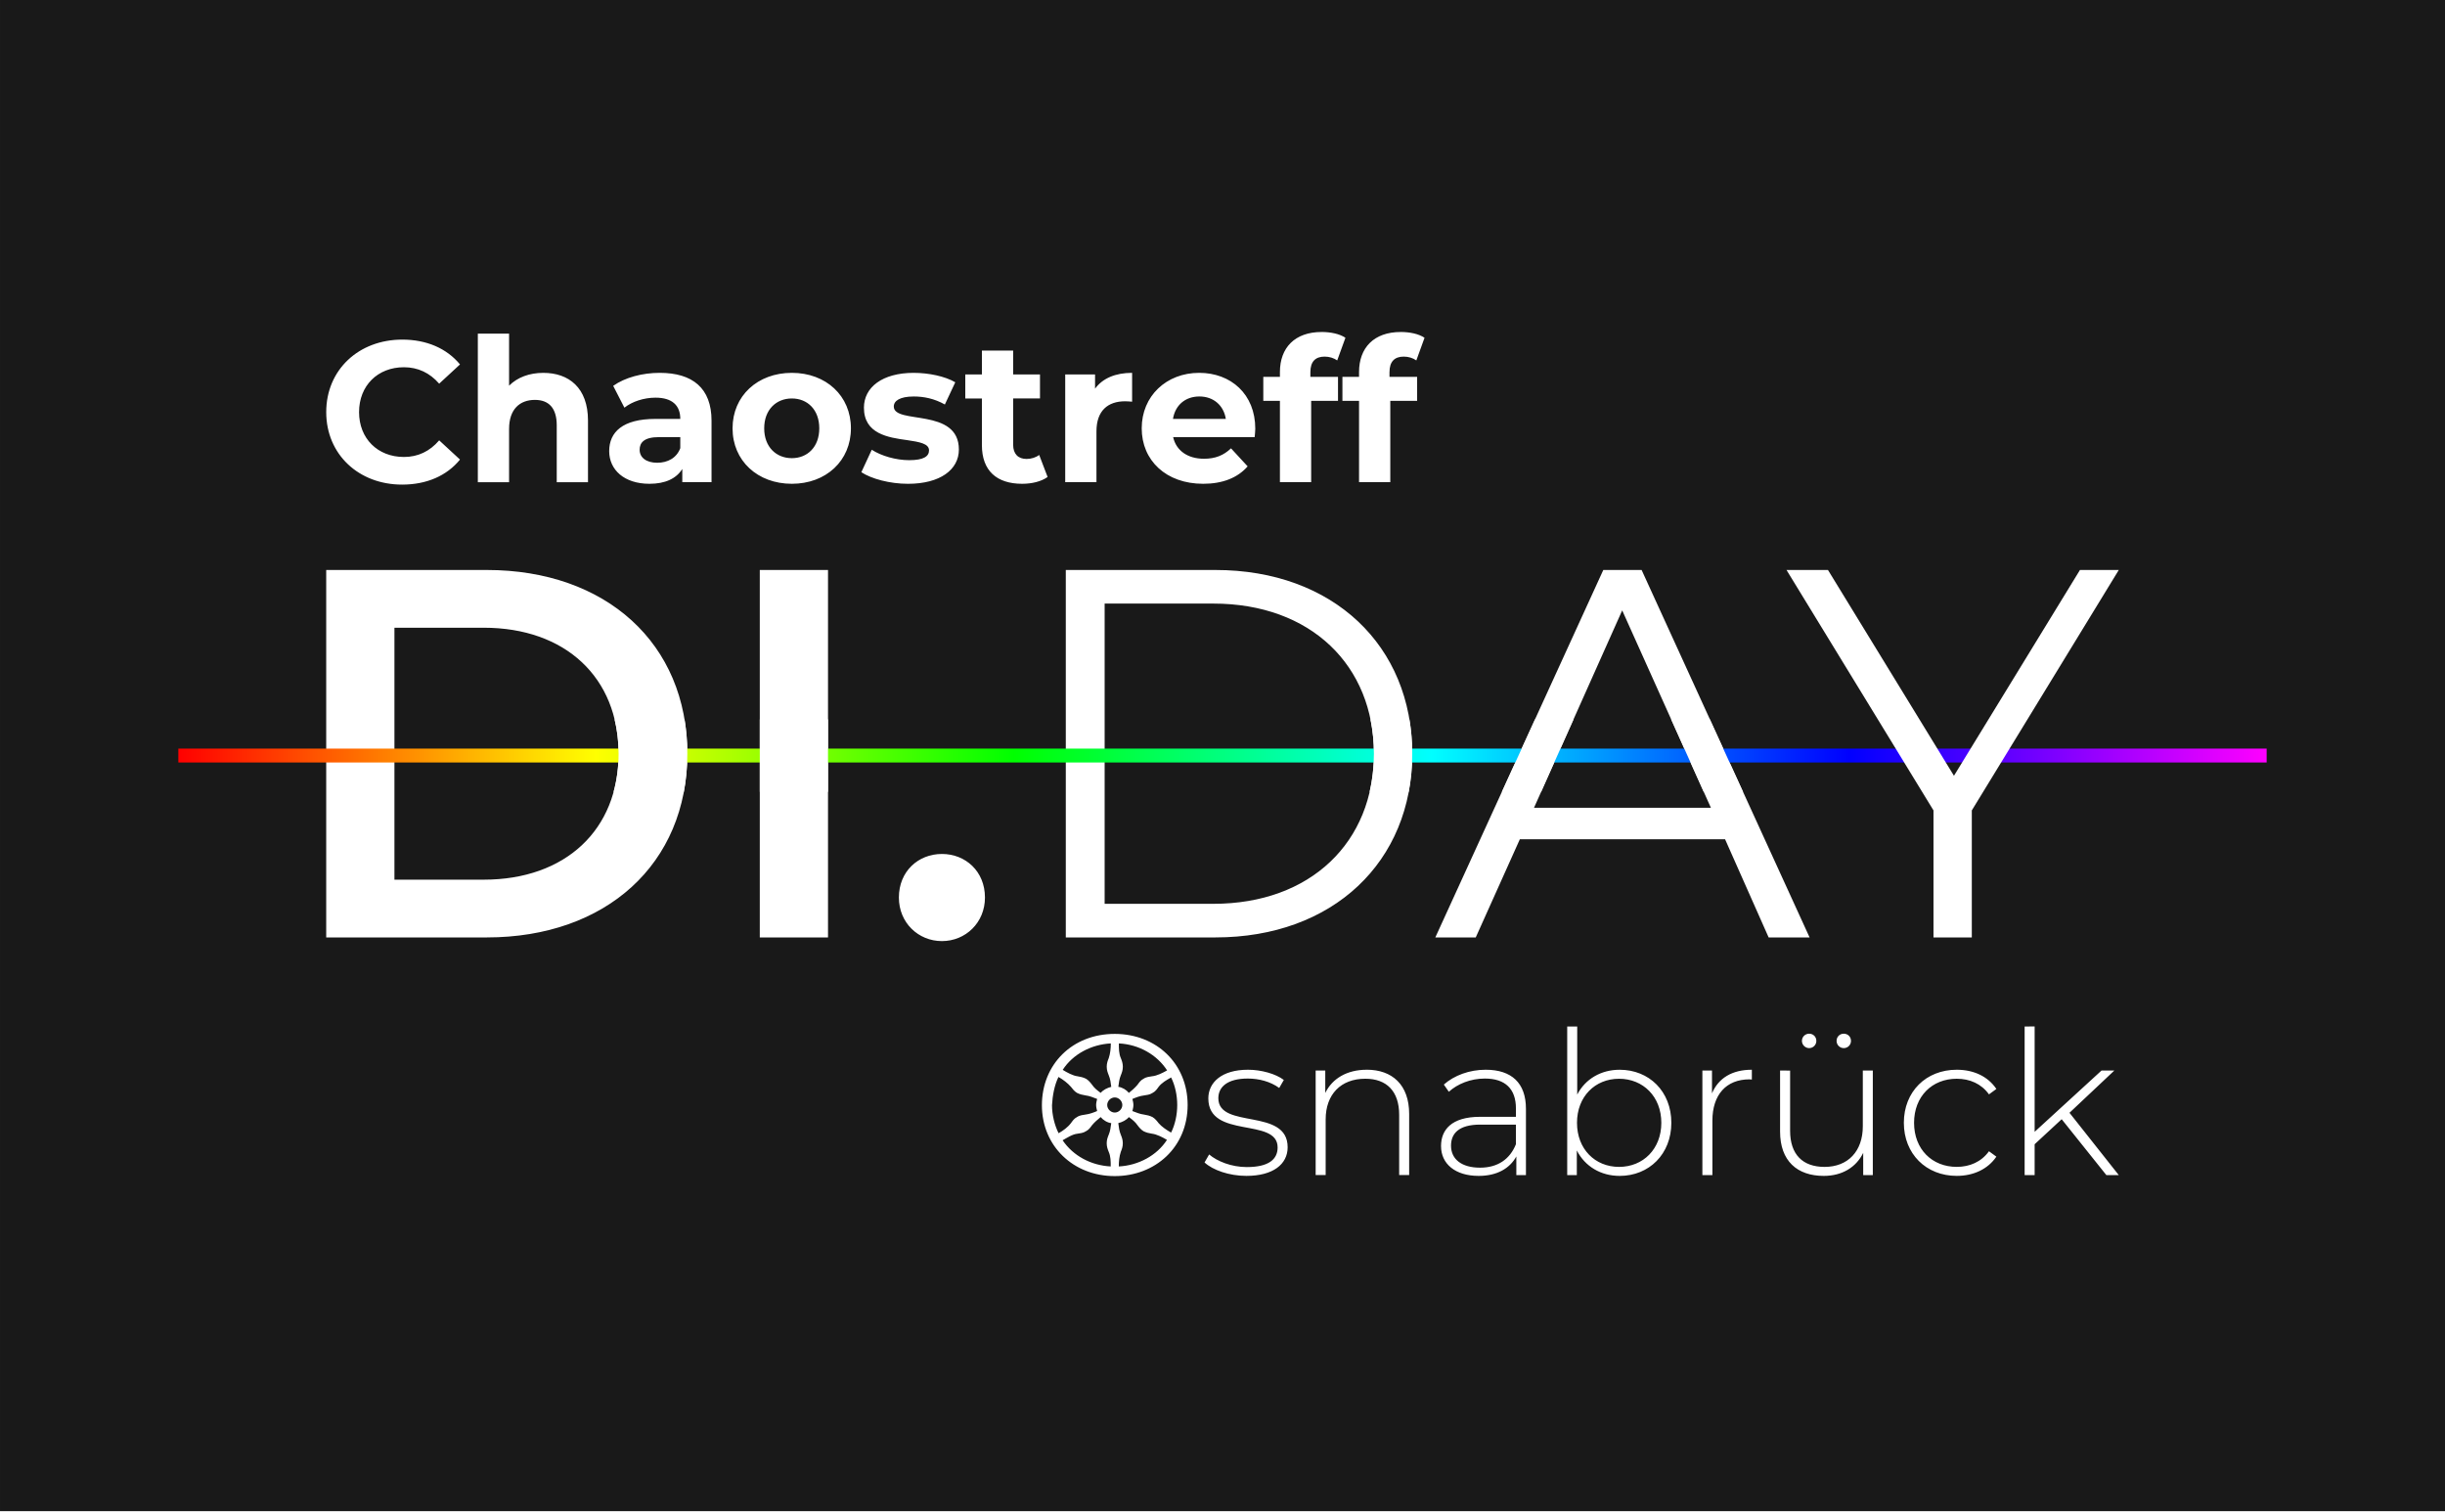
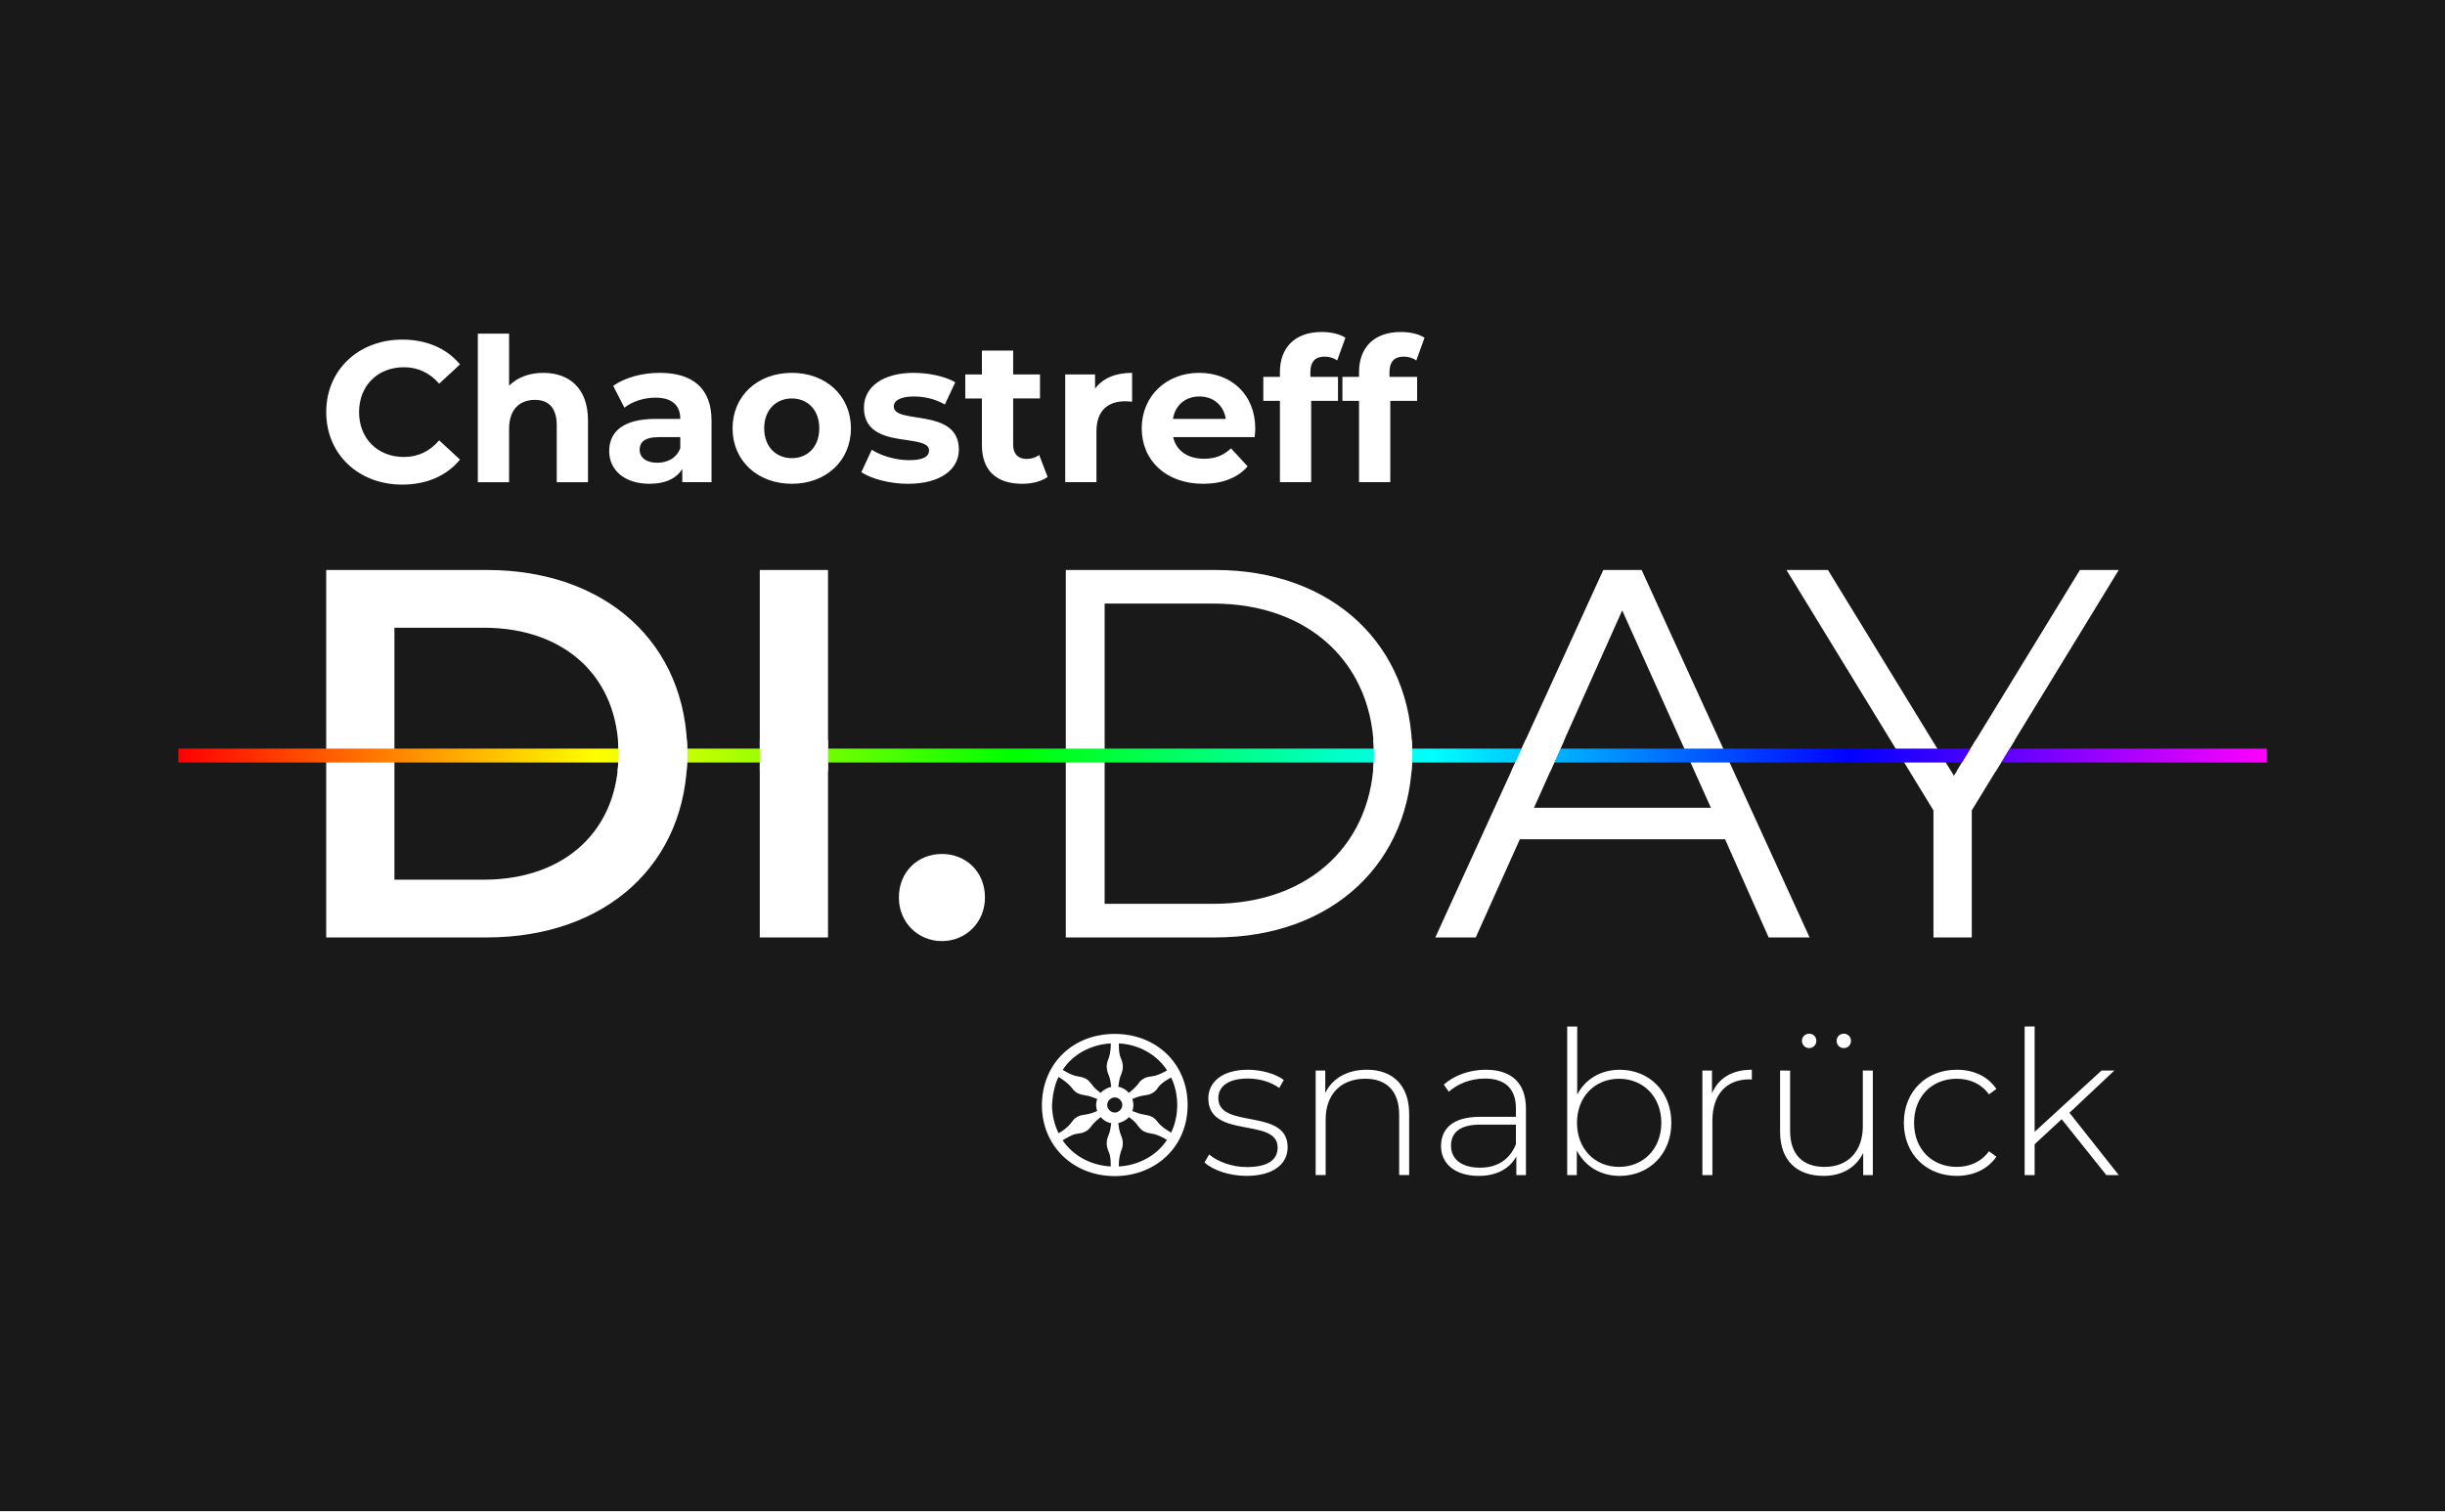
<svg xmlns="http://www.w3.org/2000/svg" xmlns:xlink="http://www.w3.org/1999/xlink" width="161.803mm" height="100mm" viewBox="0 0 161.803 100" version="1.1" id="svg240">
  <defs id="defs237">
    <linearGradient id="linearGradient1146">
      <stop style="stop-color:#ff0000;stop-opacity:1;" offset="0" id="stop1142" />
      <stop style="stop-color:#ffff00;stop-opacity:1;" offset="0.2" id="stop1144" />
      <stop style="stop-color:#00ff00;stop-opacity:1;" offset="0.4" id="stop4054" />
      <stop style="stop-color:#00ffff;stop-opacity:1;" offset="0.6" id="stop4056" />
      <stop style="stop-color:#0000ff;stop-opacity:1;" offset="0.8" id="stop4058" />
      <stop style="stop-color:#ff00ff;stop-opacity:1;" offset="1" id="stop4060" />
    </linearGradient>
    <linearGradient xlink:href="#linearGradient1146" id="linearGradient1148" x1="48.798" y1="138.62" x2="118.797" y2="138.62" gradientUnits="userSpaceOnUse" gradientTransform="matrix(1.974243,0,0,1.974243,-65.73686,-115.0498)" />
  </defs>
-   <g id="layer2" transform="translate(-18.7975,-108.6204)">
-     <rect style="fill:#191919;fill-opacity:1;stroke-width:0.433" id="rect351" width="161.803" height="100" x="18.798" y="108.62" />
-   </g>
-   <g id="layer1" transform="translate(-18.7975,-108.6204)" style="display:inline">
-     <path id="path254" style="font-weight:300;font-size:13.254px;font-family:Montserrat;-inkscape-font-specification:'Montserrat Light';text-align:end;text-anchor:end;display:inline;fill:#ffffff;stroke-width:0.465" d="m 106.256,130.591 c -1.776,0 -2.757,1.047 -2.757,2.65 v 0.318 h -1.1 v 1.59 h 1.1 v 5.381 h 2.068 v -5.381 h 1.776 v -1.59 h -1.829 v -0.305 c 0,-0.702 0.331,-1.034 0.941,-1.034 0.318,0 0.609,0.093 0.835,0.252 l 0.544,-1.498 c -0.384,-0.265 -0.994,-0.384 -1.577,-0.384 z m 5.235,0 c -1.776,0 -2.756,1.047 -2.756,2.65 v 0.318 h -1.1 v 1.59 h 1.1 v 5.381 h 2.068 v -5.381 h 1.776 v -1.59 h -1.829 v -0.305 c 0,-0.702 0.331,-1.034 0.941,-1.034 0.318,0 0.61,0.093 0.835,0.252 l 0.543,-1.498 c -0.384,-0.265 -0.994,-0.384 -1.577,-0.384 z m -61.072,0.106 v 9.834 h 2.068 v -3.525 c 0,-1.312 0.715,-1.922 1.709,-1.922 0.914,0 1.445,0.53 1.445,1.683 v 3.764 h 2.068 v -4.082 c 0,-2.174 -1.273,-3.154 -2.956,-3.154 -0.914,0 -1.709,0.291 -2.266,0.848 v -3.446 z m -4.997,0.397 c -2.889,0 -5.036,2.001 -5.036,4.798 0,2.796 2.147,4.798 5.023,4.798 1.617,0 2.956,-0.583 3.83,-1.657 l -1.378,-1.272 c -0.623,0.729 -1.405,1.1 -2.333,1.1 -1.736,0 -2.969,-1.219 -2.969,-2.969 0,-1.749 1.233,-2.969 2.969,-2.969 0.928,0 1.71,0.372 2.333,1.087 l 1.378,-1.273 c -0.875,-1.06 -2.213,-1.643 -3.817,-1.643 z m 38.355,0.729 v 1.577 h -1.1 v 1.59 h 1.1 v 3.088 c 0,1.696 0.981,2.558 2.664,2.558 0.636,0 1.26,-0.146 1.684,-0.451 l -0.557,-1.458 c -0.225,0.172 -0.53,0.265 -0.835,0.265 -0.557,0 -0.888,-0.331 -0.888,-0.941 v -3.062 h 1.776 v -1.59 h -1.776 v -1.577 z m -21.325,1.471 c -1.14,0 -2.293,0.305 -3.075,0.861 l 0.742,1.444 c 0.517,-0.411 1.299,-0.662 2.055,-0.662 1.113,0 1.643,0.517 1.643,1.405 h -1.643 c -2.174,0 -3.062,0.875 -3.062,2.134 0,1.233 0.994,2.16 2.664,2.16 1.047,0 1.776,-0.345 2.174,-0.981 v 0.875 h 1.935 v -4.069 c 0,-2.16 -1.259,-3.167 -3.433,-3.167 z m 8.747,0 c -2.266,0 -3.923,1.524 -3.923,3.671 0,2.147 1.656,3.671 3.923,3.671 2.266,0 3.91,-1.524 3.91,-3.671 0,-2.147 -1.643,-3.671 -3.91,-3.671 z m 8.071,0 c -2.081,0 -3.3,0.954 -3.3,2.306 0,1.736 1.604,1.975 2.863,2.147 0.795,0.119 1.445,0.225 1.445,0.676 0,0.398 -0.358,0.65 -1.312,0.65 -0.875,0 -1.842,-0.279 -2.478,-0.689 l -0.689,1.485 c 0.663,0.437 1.882,0.768 3.088,0.768 2.134,0 3.366,-0.941 3.366,-2.267 0,-2.81 -4.307,-1.63 -4.307,-2.849 0,-0.371 0.397,-0.662 1.325,-0.662 0.649,0 1.352,0.133 2.055,0.53 l 0.689,-1.471 c -0.676,-0.398 -1.763,-0.623 -2.744,-0.623 z m 14.447,0 c -1.1,0 -1.948,0.358 -2.452,1.047 v -0.941 h -1.975 v 7.13 h 2.068 v -3.366 c 0,-1.365 0.755,-1.988 1.895,-1.988 0.159,0 0.292,0.014 0.464,0.027 z m 4.44,0 c -2.174,0 -3.804,1.537 -3.804,3.671 0,2.121 1.603,3.671 4.068,3.671 1.286,0 2.28,-0.397 2.942,-1.153 l -1.1,-1.193 c -0.49,0.464 -1.034,0.689 -1.789,0.689 -1.087,0 -1.842,-0.543 -2.041,-1.431 h 5.395 c 0.013,-0.172 0.04,-0.398 0.04,-0.557 0,-2.293 -1.617,-3.697 -3.711,-3.697 z m 0.013,1.564 c 0.928,0 1.604,0.583 1.75,1.484 h -3.499 c 0.146,-0.901 0.808,-1.484 1.749,-1.484 z m -26.971,0.132 c 1.034,0 1.816,0.742 1.816,1.975 0,1.233 -0.782,1.975 -1.816,1.975 -1.034,0 -1.829,-0.742 -1.829,-1.975 0,-1.233 0.795,-1.975 1.829,-1.975 z m -8.8,2.558 h 1.418 v 0.729 c -0.239,0.649 -0.835,0.967 -1.524,0.967 -0.729,0 -1.166,-0.345 -1.166,-0.861 0,-0.477 0.305,-0.835 1.272,-0.835 z m -22.014,8.792 v 24.316 h 10.629 c 7.885,0 13.269,-4.863 13.269,-12.158 0,-7.295 -5.384,-12.158 -13.269,-12.158 z m 28.693,0 v 24.316 h 4.515 v -24.316 z m 20.251,0 v 24.316 h 9.9 c 7.781,0 13.027,-5.002 13.027,-12.158 0,-7.156 -5.246,-12.158 -13.027,-12.158 z m 35.57,0 -11.116,24.316 h 2.675 l 2.918,-6.496 h 13.582 l 2.883,6.496 h 2.71 l -11.116,-24.316 z m -33,2.223 h 7.191 c 6.461,0 10.629,4.099 10.629,9.935 0,5.836 -4.168,9.934 -10.629,9.934 h -7.191 z m 34.251,0.451 5.87,13.061 h -11.706 z m -81.25,1.147 h 5.906 c 5.419,0 8.927,3.3 8.927,8.337 0,5.037 -3.508,8.336 -8.927,8.336 h -5.906 z m 36.231,14.972 c -1.563,0 -2.848,1.146 -2.848,2.883 0,1.667 1.285,2.883 2.848,2.883 1.563,0 2.848,-1.216 2.848,-2.883 0,-1.737 -1.285,-2.883 -2.848,-2.883 z m 41.38,11.417 v 9.834 h 0.636 v -1.63 c 0.543,1.06 1.59,1.683 2.836,1.683 1.948,0 3.419,-1.445 3.419,-3.512 0,-2.081 -1.471,-3.512 -3.419,-3.512 -1.219,0 -2.266,0.596 -2.81,1.643 v -4.506 z m 30.271,0 v 9.834 h 0.662 v -2.041 l 1.789,-1.657 2.956,3.697 h 0.822 l -3.261,-4.122 2.969,-2.797 h -0.848 l -4.427,4.056 v -6.971 z m -14.261,0.477 c -0.252,0 -0.477,0.199 -0.477,0.477 0,0.265 0.225,0.477 0.477,0.477 0.265,0 0.477,-0.212 0.477,-0.477 0,-0.278 -0.212,-0.477 -0.477,-0.477 z m 2.293,0 c -0.265,0 -0.477,0.199 -0.477,0.477 0,0.265 0.212,0.477 0.477,0.477 0.265,0 0.477,-0.212 0.477,-0.477 0,-0.278 -0.212,-0.477 -0.477,-0.477 z m -48.243,0.013 c -2.808,2.1e-4 -4.82,2.006 -4.823,4.72 2.1e-4,2.71 2.088,4.694 4.823,4.69 2.667,8e-5 4.821,-1.9 4.821,-4.712 -0.004,-2.722 -2.06,-4.694 -4.821,-4.698 z m -0.263,0.63 c 0,0.333 -0.037,0.674 -0.137,0.974 -0.067,0.167 -0.133,0.334 -0.133,0.567 0,0.233 0.067,0.4 0.133,0.567 0.1,0.233 0.134,0.5 0.167,0.766 -0.267,0.067 -0.534,0.2 -0.7,0.4 -0.233,-0.167 -0.434,-0.333 -0.567,-0.533 -0.1,-0.133 -0.233,-0.3 -0.4,-0.4 -0.2,-0.1 -0.366,-0.134 -0.566,-0.167 -0.3,-0.033 -0.713,-0.258 -0.98,-0.424 0.667,-1.033 1.883,-1.683 3.183,-1.75 z m 0.533,0 c 1.333,0.067 2.525,0.753 3.192,1.786 -0.3,0.167 -0.661,0.355 -0.995,0.388 -0.167,0.033 -0.367,0.034 -0.567,0.167 -0.2,0.1 -0.3,0.267 -0.4,0.4 -0.167,0.2 -0.366,0.367 -0.566,0.533 -0.167,-0.2 -0.434,-0.367 -0.7,-0.4 0.033,-0.267 0.066,-0.533 0.166,-0.766 0.067,-0.167 0.133,-0.334 0.133,-0.567 0,-0.233 -0.067,-0.4 -0.133,-0.567 -0.133,-0.3 -0.13,-0.641 -0.13,-0.974 z m 8.544,1.742 c -1.749,0 -2.624,0.848 -2.624,1.895 0,2.717 4.586,1.233 4.586,3.247 0,0.782 -0.583,1.299 -2.041,1.299 -1.021,0 -1.961,-0.384 -2.491,-0.835 l -0.305,0.53 c 0.543,0.504 1.63,0.888 2.77,0.888 1.763,0 2.73,-0.769 2.73,-1.895 0,-2.637 -4.586,-1.166 -4.586,-3.247 0,-0.742 0.597,-1.299 1.949,-1.299 0.742,0 1.497,0.199 2.08,0.623 l 0.305,-0.53 c -0.543,-0.411 -1.498,-0.676 -2.372,-0.676 z m 7.859,0 c -1.312,0 -2.28,0.583 -2.744,1.537 v -1.485 h -0.636 v 6.918 h 0.662 v -3.685 c 0,-1.643 0.994,-2.69 2.624,-2.69 1.405,0 2.24,0.821 2.24,2.385 v 3.989 h 0.662 v -4.042 c 0,-1.935 -1.126,-2.929 -2.81,-2.929 z m 7.872,0 c -1.074,0 -2.081,0.371 -2.77,0.981 l 0.331,0.477 c 0.57,-0.517 1.432,-0.875 2.386,-0.875 1.352,0 2.054,0.689 2.054,1.975 v 0.557 h -2.372 c -1.922,0 -2.584,0.888 -2.584,1.935 0,1.18 0.941,1.975 2.492,1.975 1.206,0 2.054,-0.49 2.491,-1.286 v 1.232 h 0.636 v -4.387 c 0,-1.71 -0.954,-2.584 -2.664,-2.584 z m 17.614,0 c -1.312,0 -2.213,0.556 -2.638,1.564 v -1.511 h -0.636 v 6.918 h 0.663 v -3.605 c 0,-1.71 0.914,-2.73 2.452,-2.73 0.053,0 0.106,0.013 0.159,0.013 z m 13.558,0 c -2.028,0 -3.499,1.444 -3.499,3.512 0,2.054 1.471,3.512 3.499,3.512 1.1,0 2.054,-0.437 2.624,-1.272 l -0.49,-0.358 c -0.504,0.702 -1.272,1.034 -2.134,1.034 -1.63,0 -2.823,-1.167 -2.823,-2.916 0,-1.749 1.193,-2.916 2.823,-2.916 0.861,0 1.63,0.331 2.134,1.034 l 0.49,-0.358 c -0.57,-0.848 -1.524,-1.272 -2.624,-1.272 z m -11.69,0.053 v 4.043 c 0,1.935 1.127,2.929 2.89,2.929 1.219,0 2.147,-0.57 2.611,-1.524 v 1.471 h 0.636 v -6.918 h -0.662 v 3.685 c 0,1.643 -0.968,2.691 -2.532,2.691 -1.445,0 -2.279,-0.822 -2.279,-2.386 v -3.989 z m -47.753,0.425 c 0.3,0.167 0.625,0.421 0.825,0.654 0.1,0.133 0.233,0.3 0.4,0.4 0.2,0.1 0.367,0.134 0.567,0.167 0.267,0.033 0.5,0.133 0.766,0.233 -0.033,0.133 -0.067,0.267 -0.067,0.4 0,0.133 0.033,0.267 0.067,0.4 -0.233,0.1 -0.5,0.2 -0.766,0.233 -0.167,0.033 -0.367,0.034 -0.567,0.167 -0.2,0.1 -0.3,0.267 -0.4,0.4 -0.2,0.267 -0.517,0.502 -0.818,0.669 -0.267,-0.533 -0.436,-1.217 -0.436,-1.851 0.033,-0.633 0.162,-1.339 0.429,-1.873 z m 7.453,0.033 c 0.267,0.533 0.405,1.188 0.405,1.822 0,0.633 -0.138,1.292 -0.405,1.826 -0.3,-0.167 -0.628,-0.392 -0.828,-0.625 -0.1,-0.133 -0.233,-0.3 -0.4,-0.4 -0.2,-0.1 -0.367,-0.134 -0.567,-0.167 -0.267,-0.033 -0.5,-0.133 -0.767,-0.233 0.033,-0.133 0.067,-0.267 0.067,-0.4 0,-0.133 -0.033,-0.267 -0.067,-0.4 0.233,-0.1 0.5,-0.2 0.767,-0.233 0.167,-0.033 0.367,-0.034 0.567,-0.167 0.2,-0.1 0.3,-0.267 0.4,-0.4 0.2,-0.267 0.528,-0.455 0.828,-0.622 z m 29.644,0.086 c 1.59,0 2.797,1.179 2.797,2.916 0,1.736 -1.206,2.916 -2.797,2.916 -1.59,0 -2.783,-1.18 -2.783,-2.916 0,-1.736 1.193,-2.916 2.783,-2.916 z m -33.373,1.236 c 0.267,0 0.5,0.234 0.5,0.5 0,0.267 -0.234,0.5 -0.5,0.5 -0.267,0 -0.5,-0.233 -0.5,-0.5 0,-0.267 0.233,-0.5 0.5,-0.5 z m -0.933,1.3 c 0.167,0.2 0.434,0.367 0.7,0.4 -0.033,0.267 -0.067,0.534 -0.167,0.767 -0.067,0.167 -0.133,0.333 -0.133,0.566 0,0.233 0.067,0.4 0.133,0.567 0.133,0.3 0.133,0.633 0.133,0.967 -1.3,-0.067 -2.484,-0.698 -3.184,-1.732 0.3,-0.167 0.651,-0.402 0.984,-0.435 0.167,-0.033 0.366,-0.034 0.566,-0.167 0.2,-0.1 0.3,-0.267 0.4,-0.4 0.167,-0.2 0.367,-0.367 0.567,-0.533 z m 1.867,0 c 0.233,0.167 0.433,0.333 0.566,0.533 0.1,0.133 0.233,0.3 0.4,0.4 0.2,0.1 0.367,0.134 0.567,0.167 0.3,0.033 0.72,0.243 0.987,0.41 -0.667,1.033 -1.887,1.69 -3.187,1.757 0,-0.333 0.033,-0.667 0.133,-0.967 0.067,-0.167 0.133,-0.334 0.133,-0.567 0,-0.233 -0.067,-0.4 -0.133,-0.566 -0.1,-0.233 -0.133,-0.5 -0.166,-0.767 0.267,-0.067 0.534,-0.2 0.7,-0.4 z m 23.254,0.499 h 2.359 v 1.299 c -0.398,0.994 -1.206,1.55 -2.372,1.55 -1.219,0 -1.922,-0.557 -1.922,-1.458 0,-0.795 0.504,-1.392 1.935,-1.392 z" />
-     <path style="color:#000000;fill:url(#linearGradient1148);-inkscape-stroke:none" d="m 30.6,158.161 v 0.918 H 168.798 v -0.918 z" id="path393" />
-     <path id="path642" style="font-weight:600;font-size:34.737px;font-family:Montserrat;-inkscape-font-specification:'Montserrat Semi-Bold';display:inline;fill:#ffffff;stroke-width:1.219" d="m 137.024,146.341 9.726,15.909 v 8.407 h 2.536 v -8.407 l 9.726,-15.909 h -2.57 l -8.337,13.617 -8.337,-13.617 z m -77.558,9.88 c 0.174,0.711 0.268,1.471 0.268,2.278 0,0.9 -0.115,1.743 -0.331,2.522 h 4.648 c 0.152,-0.803 0.233,-1.644 0.233,-2.522 0,-0.789 -0.065,-1.549 -0.187,-2.278 z m 9.612,0 v 4.801 h 4.515 v -4.801 z m 40.411,0 c 0.15,0.724 0.23,1.484 0.23,2.278 0,0.884 -0.099,1.726 -0.284,2.522 h 2.586 c 0.153,-0.805 0.234,-1.647 0.234,-2.522 0,-0.787 -0.065,-1.547 -0.189,-2.278 z m 10.894,0 -2.195,4.801 h 2.597 l 2.145,-4.801 z m 9.005,0 2.157,4.801 h 2.6 l -2.195,-4.801 z" />
+   <g id="layer1" transform="translate(-18.7975,-108.6204)">
+     <g id="g1174">
+       <rect style="fill:#191919;fill-opacity:1;stroke-width:0.433" id="rect351" width="161.803" height="100" x="18.798" y="108.62" />
+       <path id="path1143" style="font-weight:300;font-size:13.254px;font-family:Montserrat;-inkscape-font-specification:'Montserrat Light';text-align:end;text-anchor:end;display:inline;fill:#ffffff;stroke-width:0.465" d="m 106.256,130.591 c -1.776,0 -2.757,1.047 -2.757,2.65 v 0.318 h -1.1 v 1.59 h 1.1 v 5.381 h 2.068 v -5.381 h 1.776 v -1.59 h -1.829 v -0.305 c 0,-0.702 0.331,-1.034 0.941,-1.034 0.318,0 0.609,0.093 0.835,0.252 l 0.544,-1.498 c -0.384,-0.265 -0.994,-0.384 -1.577,-0.384 z m 5.235,0 c -1.776,0 -2.756,1.047 -2.756,2.65 v 0.318 h -1.1 v 1.59 h 1.1 v 5.381 h 2.068 v -5.381 h 1.776 v -1.59 h -1.829 v -0.305 c 0,-0.702 0.331,-1.034 0.941,-1.034 0.318,0 0.61,0.093 0.835,0.252 l 0.543,-1.498 c -0.384,-0.265 -0.994,-0.384 -1.577,-0.384 z m -61.072,0.106 v 9.834 h 2.068 v -3.525 c 0,-1.312 0.715,-1.922 1.709,-1.922 0.914,0 1.445,0.53 1.445,1.683 v 3.764 h 2.068 v -4.082 c 0,-2.174 -1.273,-3.154 -2.956,-3.154 -0.914,0 -1.709,0.291 -2.266,0.848 v -3.446 z m -4.997,0.397 c -2.889,0 -5.036,2.001 -5.036,4.798 0,2.796 2.147,4.798 5.023,4.798 1.617,0 2.956,-0.583 3.83,-1.657 l -1.378,-1.272 c -0.623,0.729 -1.405,1.1 -2.333,1.1 -1.736,0 -2.969,-1.219 -2.969,-2.969 0,-1.749 1.233,-2.969 2.969,-2.969 0.928,0 1.71,0.372 2.333,1.087 l 1.378,-1.273 c -0.875,-1.06 -2.213,-1.643 -3.817,-1.643 z m 38.355,0.729 v 1.577 h -1.1 v 1.59 h 1.1 v 3.088 c 0,1.696 0.981,2.558 2.664,2.558 0.636,0 1.26,-0.146 1.684,-0.451 l -0.557,-1.458 c -0.225,0.172 -0.53,0.265 -0.835,0.265 -0.557,0 -0.888,-0.331 -0.888,-0.941 v -3.062 h 1.776 v -1.59 h -1.776 v -1.577 z m -21.325,1.471 c -1.14,0 -2.293,0.305 -3.075,0.861 l 0.742,1.444 c 0.517,-0.411 1.299,-0.662 2.055,-0.662 1.113,0 1.643,0.517 1.643,1.405 h -1.643 c -2.174,0 -3.062,0.875 -3.062,2.134 0,1.233 0.994,2.16 2.664,2.16 1.047,0 1.776,-0.345 2.174,-0.981 v 0.875 h 1.935 v -4.069 c 0,-2.16 -1.259,-3.167 -3.433,-3.167 z m 8.747,0 c -2.266,0 -3.923,1.524 -3.923,3.671 0,2.147 1.656,3.671 3.923,3.671 2.266,0 3.91,-1.524 3.91,-3.671 0,-2.147 -1.643,-3.671 -3.91,-3.671 z m 8.071,0 c -2.081,0 -3.3,0.954 -3.3,2.306 0,1.736 1.604,1.975 2.863,2.147 0.795,0.119 1.445,0.225 1.445,0.676 0,0.398 -0.358,0.65 -1.312,0.65 -0.875,0 -1.842,-0.279 -2.478,-0.689 l -0.689,1.485 c 0.663,0.437 1.882,0.768 3.088,0.768 2.134,0 3.366,-0.941 3.366,-2.267 0,-2.81 -4.307,-1.63 -4.307,-2.849 0,-0.371 0.397,-0.662 1.325,-0.662 0.649,0 1.352,0.133 2.055,0.53 l 0.689,-1.471 c -0.676,-0.398 -1.763,-0.623 -2.744,-0.623 z m 14.447,0 c -1.1,0 -1.948,0.358 -2.452,1.047 v -0.941 h -1.975 v 7.13 h 2.068 v -3.366 c 0,-1.365 0.755,-1.988 1.895,-1.988 0.159,0 0.292,0.014 0.464,0.027 z m 4.44,0 c -2.174,0 -3.804,1.537 -3.804,3.671 0,2.121 1.603,3.671 4.068,3.671 1.286,0 2.28,-0.397 2.942,-1.153 l -1.1,-1.193 c -0.49,0.464 -1.034,0.689 -1.789,0.689 -1.087,0 -1.842,-0.543 -2.041,-1.431 h 5.395 c 0.013,-0.172 0.04,-0.398 0.04,-0.557 0,-2.293 -1.617,-3.697 -3.711,-3.697 z m 0.013,1.564 c 0.928,0 1.604,0.583 1.75,1.484 h -3.499 c 0.146,-0.901 0.808,-1.484 1.749,-1.484 z m -26.971,0.132 c 1.034,0 1.816,0.742 1.816,1.975 0,1.233 -0.782,1.975 -1.816,1.975 -1.034,0 -1.829,-0.742 -1.829,-1.975 0,-1.233 0.795,-1.975 1.829,-1.975 z m -8.8,2.558 h 1.418 v 0.729 c -0.239,0.649 -0.835,0.967 -1.524,0.967 -0.729,0 -1.166,-0.345 -1.166,-0.861 0,-0.477 0.305,-0.835 1.272,-0.835 z m -22.014,8.792 v 24.316 h 10.629 c 7.885,0 13.269,-4.863 13.269,-12.158 0,-7.295 -5.384,-12.158 -13.269,-12.158 z m 28.693,0 v 24.316 h 4.515 v -24.316 z m 20.251,0 v 24.316 h 9.9 c 7.781,0 13.027,-5.002 13.027,-12.158 0,-7.156 -5.246,-12.158 -13.027,-12.158 z m 35.57,0 -11.116,24.316 h 2.675 l 2.918,-6.496 h 13.582 l 2.883,6.496 h 2.71 l -11.116,-24.316 z m 12.123,0 9.726,15.909 v 8.407 h 2.536 v -8.407 l 9.726,-15.909 h -2.57 l -8.337,13.617 -8.337,-13.617 z m -45.123,2.223 h 7.191 c 6.461,0 10.629,4.099 10.629,9.935 0,5.836 -4.168,9.934 -10.629,9.934 h -7.191 z m 34.251,0.451 5.87,13.061 h -11.706 z m -81.25,1.147 h 5.906 c 5.419,0 8.927,3.3 8.927,8.337 0,5.037 -3.508,8.336 -8.927,8.336 h -5.906 z m 36.231,14.972 c -1.563,0 -2.848,1.146 -2.848,2.883 0,1.667 1.285,2.883 2.848,2.883 1.563,0 2.848,-1.216 2.848,-2.883 0,-1.737 -1.285,-2.883 -2.848,-2.883 z m 41.38,11.417 v 9.834 h 0.636 v -1.63 c 0.543,1.06 1.59,1.683 2.836,1.683 1.948,0 3.419,-1.445 3.419,-3.512 0,-2.081 -1.471,-3.512 -3.419,-3.512 -1.219,0 -2.266,0.596 -2.81,1.643 v -4.506 z m 30.271,0 v 9.834 h 0.662 v -2.041 l 1.789,-1.657 2.956,3.697 h 0.822 l -3.261,-4.122 2.969,-2.797 h -0.848 l -4.427,4.056 v -6.971 z m -14.261,0.477 c -0.252,0 -0.477,0.199 -0.477,0.477 0,0.265 0.225,0.477 0.477,0.477 0.265,0 0.477,-0.212 0.477,-0.477 0,-0.278 -0.212,-0.477 -0.477,-0.477 z m 2.293,0 c -0.265,0 -0.477,0.199 -0.477,0.477 0,0.265 0.212,0.477 0.477,0.477 0.265,0 0.477,-0.212 0.477,-0.477 0,-0.278 -0.212,-0.477 -0.477,-0.477 z m -48.243,0.013 c -2.808,2.1e-4 -4.82,2.006 -4.823,4.72 2.1e-4,2.71 2.088,4.694 4.823,4.69 2.667,8e-5 4.821,-1.9 4.821,-4.712 -0.004,-2.722 -2.06,-4.694 -4.821,-4.698 z m -0.263,0.63 c 0,0.333 -0.037,0.674 -0.137,0.974 -0.067,0.167 -0.133,0.334 -0.133,0.567 0,0.233 0.067,0.4 0.133,0.567 0.1,0.233 0.134,0.5 0.167,0.766 -0.267,0.067 -0.534,0.2 -0.7,0.4 -0.233,-0.167 -0.434,-0.333 -0.567,-0.533 -0.1,-0.133 -0.233,-0.3 -0.4,-0.4 -0.2,-0.1 -0.366,-0.134 -0.566,-0.167 -0.3,-0.033 -0.713,-0.258 -0.98,-0.424 0.667,-1.033 1.883,-1.683 3.183,-1.75 z m 0.533,0 c 1.333,0.067 2.525,0.753 3.192,1.786 -0.3,0.167 -0.661,0.355 -0.995,0.388 -0.167,0.033 -0.367,0.034 -0.567,0.167 -0.2,0.1 -0.3,0.267 -0.4,0.4 -0.167,0.2 -0.366,0.367 -0.566,0.533 -0.167,-0.2 -0.434,-0.367 -0.7,-0.4 0.033,-0.267 0.066,-0.533 0.166,-0.766 0.067,-0.167 0.133,-0.334 0.133,-0.567 0,-0.233 -0.067,-0.4 -0.133,-0.567 -0.133,-0.3 -0.13,-0.641 -0.13,-0.974 z m 8.544,1.742 c -1.749,0 -2.624,0.848 -2.624,1.895 0,2.717 4.586,1.233 4.586,3.247 0,0.782 -0.583,1.299 -2.041,1.299 -1.021,0 -1.961,-0.384 -2.491,-0.835 l -0.305,0.53 c 0.543,0.504 1.63,0.888 2.77,0.888 1.763,0 2.73,-0.769 2.73,-1.895 0,-2.637 -4.586,-1.166 -4.586,-3.247 0,-0.742 0.597,-1.299 1.949,-1.299 0.742,0 1.497,0.199 2.08,0.623 l 0.305,-0.53 c -0.543,-0.411 -1.498,-0.676 -2.372,-0.676 z m 7.859,0 c -1.312,0 -2.28,0.583 -2.744,1.537 v -1.485 h -0.636 v 6.918 h 0.662 v -3.685 c 0,-1.643 0.994,-2.69 2.624,-2.69 1.405,0 2.24,0.821 2.24,2.385 v 3.989 h 0.662 v -4.042 c 0,-1.935 -1.126,-2.929 -2.81,-2.929 z m 7.872,0 c -1.074,0 -2.081,0.371 -2.77,0.981 l 0.331,0.477 c 0.57,-0.517 1.432,-0.875 2.386,-0.875 1.352,0 2.054,0.689 2.054,1.975 v 0.557 h -2.372 c -1.922,0 -2.584,0.888 -2.584,1.935 0,1.18 0.941,1.975 2.492,1.975 1.206,0 2.054,-0.49 2.491,-1.286 v 1.232 h 0.636 v -4.387 c 0,-1.71 -0.954,-2.584 -2.664,-2.584 z m 17.614,0 c -1.312,0 -2.213,0.556 -2.638,1.564 v -1.511 h -0.636 v 6.918 h 0.663 v -3.605 c 0,-1.71 0.914,-2.73 2.452,-2.73 0.053,0 0.106,0.013 0.159,0.013 z m 13.558,0 c -2.028,0 -3.499,1.444 -3.499,3.512 0,2.054 1.471,3.512 3.499,3.512 1.1,0 2.054,-0.437 2.624,-1.272 l -0.49,-0.358 c -0.504,0.702 -1.272,1.034 -2.134,1.034 -1.63,0 -2.823,-1.167 -2.823,-2.916 0,-1.749 1.193,-2.916 2.823,-2.916 0.861,0 1.63,0.331 2.134,1.034 l 0.49,-0.358 c -0.57,-0.848 -1.524,-1.272 -2.624,-1.272 z m -11.69,0.053 v 4.043 c 0,1.935 1.127,2.929 2.89,2.929 1.219,0 2.147,-0.57 2.611,-1.524 v 1.471 h 0.636 v -6.918 h -0.662 v 3.685 c 0,1.643 -0.968,2.691 -2.532,2.691 -1.445,0 -2.279,-0.822 -2.279,-2.386 v -3.989 z m -47.753,0.425 c 0.3,0.167 0.625,0.421 0.825,0.654 0.1,0.133 0.233,0.3 0.4,0.4 0.2,0.1 0.367,0.134 0.567,0.167 0.267,0.033 0.5,0.133 0.766,0.233 -0.033,0.133 -0.067,0.267 -0.067,0.4 0,0.133 0.033,0.267 0.067,0.4 -0.233,0.1 -0.5,0.2 -0.766,0.233 -0.167,0.033 -0.367,0.034 -0.567,0.167 -0.2,0.1 -0.3,0.267 -0.4,0.4 -0.2,0.267 -0.517,0.502 -0.818,0.669 -0.267,-0.533 -0.436,-1.217 -0.436,-1.851 0.033,-0.633 0.162,-1.339 0.429,-1.873 z m 7.453,0.033 c 0.267,0.533 0.405,1.188 0.405,1.822 0,0.633 -0.138,1.292 -0.405,1.826 -0.3,-0.167 -0.628,-0.392 -0.828,-0.625 -0.1,-0.133 -0.233,-0.3 -0.4,-0.4 -0.2,-0.1 -0.367,-0.134 -0.567,-0.167 -0.267,-0.033 -0.5,-0.133 -0.767,-0.233 0.033,-0.133 0.067,-0.267 0.067,-0.4 0,-0.133 -0.033,-0.267 -0.067,-0.4 0.233,-0.1 0.5,-0.2 0.767,-0.233 0.167,-0.033 0.367,-0.034 0.567,-0.167 0.2,-0.1 0.3,-0.267 0.4,-0.4 0.2,-0.267 0.528,-0.455 0.828,-0.622 z m 29.644,0.086 c 1.59,0 2.797,1.179 2.797,2.916 0,1.736 -1.206,2.916 -2.797,2.916 -1.59,0 -2.783,-1.18 -2.783,-2.916 0,-1.736 1.193,-2.916 2.783,-2.916 z m -33.373,1.236 c 0.267,0 0.5,0.234 0.5,0.5 0,0.267 -0.234,0.5 -0.5,0.5 -0.267,0 -0.5,-0.233 -0.5,-0.5 0,-0.267 0.233,-0.5 0.5,-0.5 z m -0.933,1.3 c 0.167,0.2 0.434,0.367 0.7,0.4 -0.033,0.267 -0.067,0.534 -0.167,0.767 -0.067,0.167 -0.133,0.333 -0.133,0.566 0,0.233 0.067,0.4 0.133,0.567 0.133,0.3 0.133,0.633 0.133,0.967 -1.3,-0.067 -2.484,-0.698 -3.184,-1.732 0.3,-0.167 0.651,-0.402 0.984,-0.435 0.167,-0.033 0.366,-0.034 0.566,-0.167 0.2,-0.1 0.3,-0.267 0.4,-0.4 0.167,-0.2 0.367,-0.367 0.567,-0.533 z m 1.867,0 c 0.233,0.167 0.433,0.333 0.566,0.533 0.1,0.133 0.233,0.3 0.4,0.4 0.2,0.1 0.367,0.134 0.567,0.167 0.3,0.033 0.72,0.243 0.987,0.41 -0.667,1.033 -1.887,1.69 -3.187,1.757 0,-0.333 0.033,-0.667 0.133,-0.967 0.067,-0.167 0.133,-0.334 0.133,-0.567 0,-0.233 -0.067,-0.4 -0.133,-0.566 -0.1,-0.233 -0.133,-0.5 -0.166,-0.767 0.267,-0.067 0.534,-0.2 0.7,-0.4 z m 23.254,0.499 h 2.359 v 1.299 c -0.398,0.994 -1.206,1.55 -2.372,1.55 -1.219,0 -1.922,-0.557 -1.922,-1.458 0,-0.795 0.504,-1.392 1.935,-1.392 z" />
+       <path style="color:#000000;display:inline;fill:url(#linearGradient1148);-inkscape-stroke:none" d="m 30.6,158.161 v 0.918 H 168.798 v -0.918 z" id="path393" />
+       <path id="path359" style="font-weight:600;font-size:34.737px;font-family:Montserrat;-inkscape-font-specification:'Montserrat Semi-Bold';display:inline;fill:#ffffff;stroke-width:1.219" d="m 59.694,157.584 c 0.026,0.298 0.04,0.603 0.04,0.915 0,0.398 -0.024,0.783 -0.067,1.159 h 4.568 c 0.031,-0.379 0.05,-0.765 0.05,-1.159 0,-0.31 -0.013,-0.614 -0.033,-0.915 z m 9.385,0 v 2.073 h 4.515 v -2.073 z m 40.604,0 c 0.023,0.3 0.038,0.604 0.038,0.915 0,0.395 -0.021,0.781 -0.058,1.159 h 2.544 c 0.031,-0.38 0.05,-0.765 0.05,-1.159 0,-0.31 -0.014,-0.613 -0.033,-0.915 z m 10.078,0 -0.948,2.073 h 2.583 l 0.927,-2.073 z m 29.797,0 -1.269,2.073 h 2.582 l 1.268,-2.073 z" />
+     </g>
  </g>
</svg>
